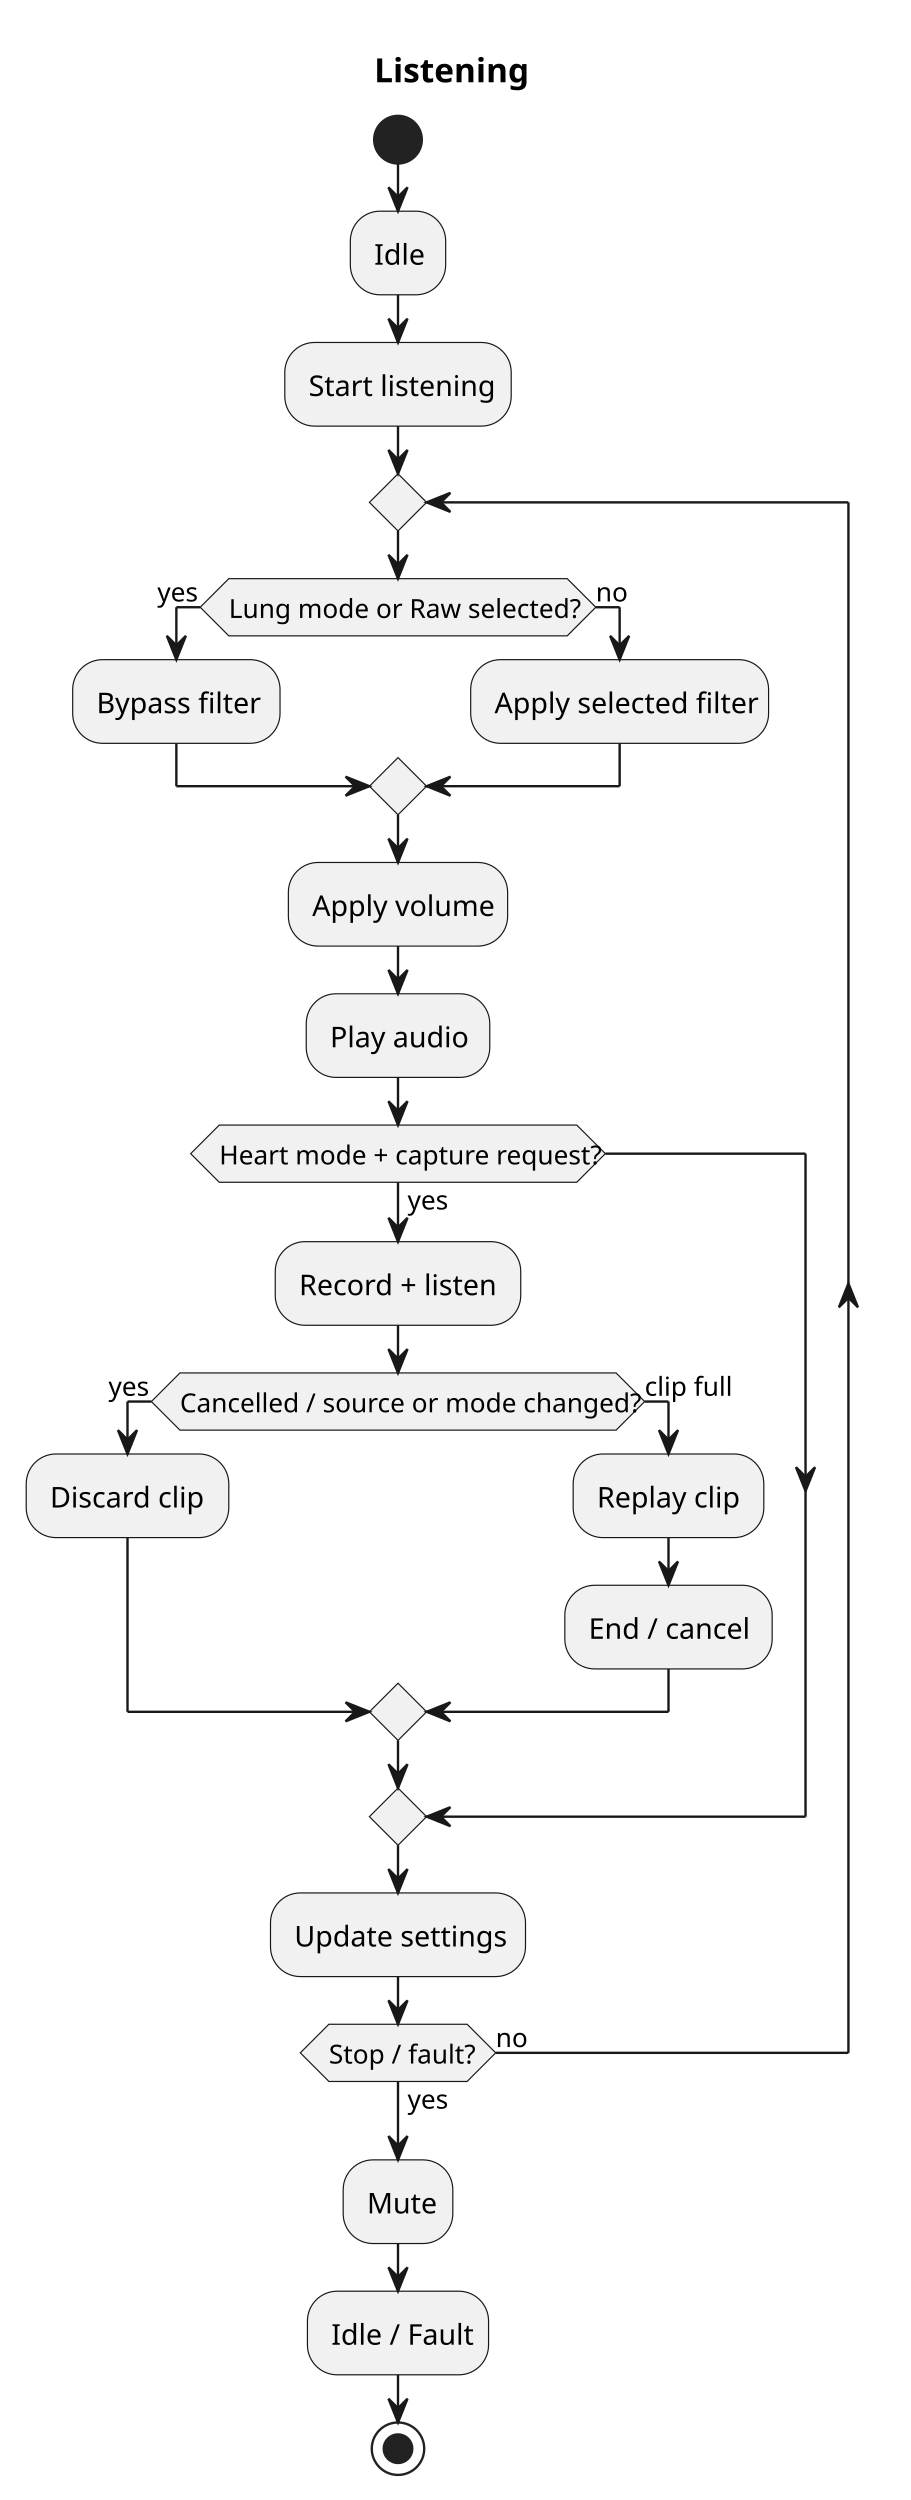
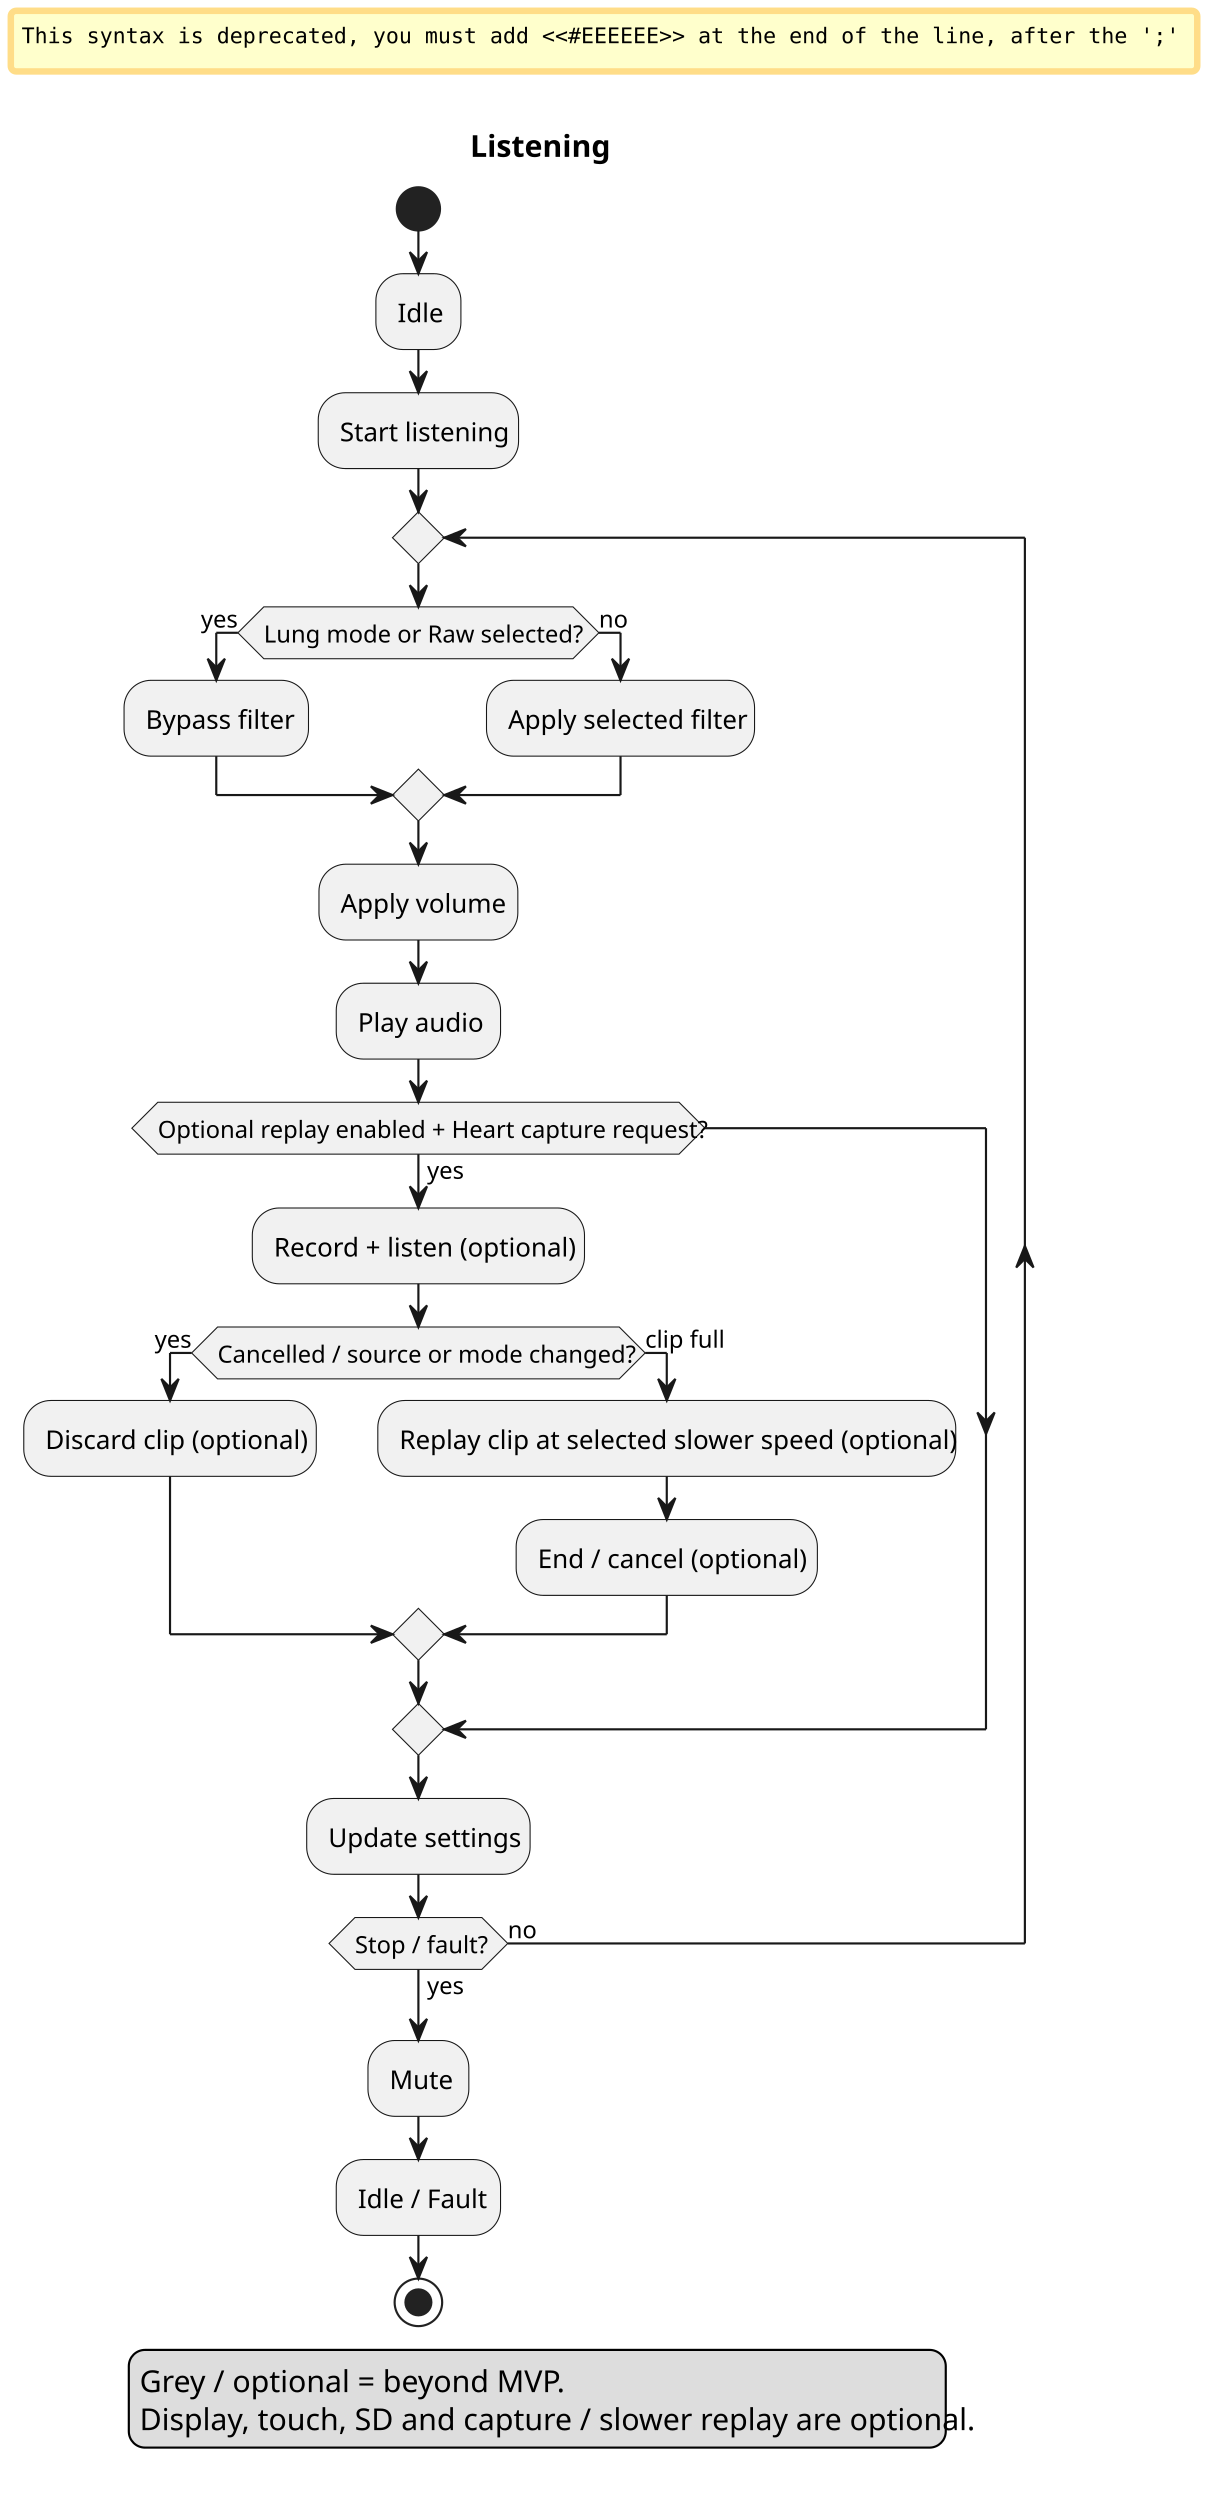
- <svg xmlns="http://www.w3.org/2000/svg" contentStyleType="text/css" height="1049px" preserveAspectRatio="none" style="width:382px;height:1049px;background:#FFFFFF;" version="1.1" viewBox="0 0 382 1049" width="382px" zoomAndPan="magnify">
+ <svg xmlns="http://www.w3.org/2000/svg" contentStyleType="text/css" data-diagram-type="ACTIVITY" height="1157px" preserveAspectRatio="none" style="width:560px;height:1157px;background:#FFFFFF;" version="1.1" viewBox="0 0 560 1157" width="560px" zoomAndPan="magnify">
  <defs />
  <g>
-     <text fill="#000000" font-family="sans-serif" font-size="14" font-weight="bold" lengthAdjust="spacing" textLength="65" x="157" y="34.533">Listening</text>
-     <ellipse cx="167" cy="58.609" fill="#222222" rx="10" ry="10" style="stroke:#222222;stroke-width:1.0;" />
-     <rect fill="#F1F1F1" height="35.094" rx="12.5" ry="12.5" style="stroke:#181818;stroke-width:0.5;" width="40" x="147" y="88.609" />
-     <text fill="#000000" font-family="sans-serif" font-size="12" lengthAdjust="spacing" textLength="20" x="157" y="111.066">Idle</text>
-     <rect fill="#F1F1F1" height="35.094" rx="12.5" ry="12.5" style="stroke:#181818;stroke-width:0.5;" width="95" x="119.5" y="143.703" />
-     <text fill="#000000" font-family="sans-serif" font-size="12" lengthAdjust="spacing" textLength="75" x="129.5" y="166.16">Start listening</text>
-     <polygon fill="#F1F1F1" points="96,242.797,238,242.797,250,254.797,238,266.797,96,266.797,84,254.797,96,242.797" style="stroke:#181818;stroke-width:0.5;" />
-     <text fill="#000000" font-family="sans-serif" font-size="11" lengthAdjust="spacing" textLength="142" x="96" y="259.298">Lung mode or Raw selected?</text>
-     <text fill="#000000" font-family="sans-serif" font-size="11" lengthAdjust="spacing" textLength="18" x="66" y="252.38">yes</text>
-     <text fill="#000000" font-family="sans-serif" font-size="11" lengthAdjust="spacing" textLength="12" x="250" y="252.38">no</text>
-     <rect fill="#F1F1F1" height="35.094" rx="12.5" ry="12.5" style="stroke:#181818;stroke-width:0.5;" width="87" x="30.5" y="276.797" />
-     <text fill="#000000" font-family="sans-serif" font-size="12" lengthAdjust="spacing" textLength="67" x="40.5" y="299.254">Bypass filter</text>
-     <rect fill="#F1F1F1" height="35.094" rx="12.5" ry="12.5" style="stroke:#181818;stroke-width:0.5;" width="125" x="197.5" y="276.797" />
-     <text fill="#000000" font-family="sans-serif" font-size="12" lengthAdjust="spacing" textLength="105" x="207.5" y="299.254">Apply selected filter</text>
-     <polygon fill="#F1F1F1" points="167,317.891,179,329.891,167,341.891,155,329.891,167,317.891" style="stroke:#181818;stroke-width:0.5;" />
-     <rect fill="#F1F1F1" height="35.094" rx="12.5" ry="12.5" style="stroke:#181818;stroke-width:0.5;" width="92" x="121" y="361.891" />
-     <text fill="#000000" font-family="sans-serif" font-size="12" lengthAdjust="spacing" textLength="72" x="131" y="384.348">Apply volume</text>
-     <rect fill="#F1F1F1" height="35.094" rx="12.5" ry="12.5" style="stroke:#181818;stroke-width:0.5;" width="77" x="128.5" y="416.984" />
-     <text fill="#000000" font-family="sans-serif" font-size="12" lengthAdjust="spacing" textLength="57" x="138.5" y="439.441">Play audio</text>
-     <rect fill="#F1F1F1" height="35.094" rx="12.5" ry="12.5" style="stroke:#181818;stroke-width:0.5;" width="103" x="115.5" y="520.996" />
-     <text fill="#000000" font-family="sans-serif" font-size="12" lengthAdjust="spacing" textLength="83" x="125.5" y="543.453">Record + listen</text>
-     <polygon fill="#F1F1F1" points="75.5,576.09,258.5,576.09,270.5,588.09,258.5,600.09,75.5,600.09,63.5,588.09,75.5,576.09" style="stroke:#181818;stroke-width:0.5;" />
-     <text fill="#000000" font-family="sans-serif" font-size="11" lengthAdjust="spacing" textLength="183" x="75.5" y="592.591">Cancelled / source or mode changed?</text>
-     <text fill="#000000" font-family="sans-serif" font-size="11" lengthAdjust="spacing" textLength="18" x="45.5" y="585.673">yes</text>
-     <text fill="#000000" font-family="sans-serif" font-size="11" lengthAdjust="spacing" textLength="33" x="270.5" y="585.673">clip full</text>
-     <rect fill="#F1F1F1" height="35.094" rx="12.5" ry="12.5" style="stroke:#181818;stroke-width:0.5;" width="85" x="11" y="610.09" />
-     <text fill="#000000" font-family="sans-serif" font-size="12" lengthAdjust="spacing" textLength="65" x="21" y="632.547">Discard clip</text>
-     <rect fill="#F1F1F1" height="35.094" rx="12.5" ry="12.5" style="stroke:#181818;stroke-width:0.5;" width="80" x="240.5" y="610.09" />
-     <text fill="#000000" font-family="sans-serif" font-size="12" lengthAdjust="spacing" textLength="60" x="250.5" y="632.547">Replay clip</text>
-     <rect fill="#F1F1F1" height="35.094" rx="12.5" ry="12.5" style="stroke:#181818;stroke-width:0.5;" width="87" x="237" y="665.184" />
-     <text fill="#000000" font-family="sans-serif" font-size="12" lengthAdjust="spacing" textLength="67" x="247" y="687.641">End / cancel</text>
-     <polygon fill="#F1F1F1" points="167,706.277,179,718.277,167,730.277,155,718.277,167,706.277" style="stroke:#181818;stroke-width:0.5;" />
-     <polygon fill="#F1F1F1" points="92,472.078,242,472.078,254,484.078,242,496.078,92,496.078,80,484.078,92,472.078" style="stroke:#181818;stroke-width:0.5;" />
-     <text fill="#000000" font-family="sans-serif" font-size="11" lengthAdjust="spacing" textLength="18" x="171" y="507.497">yes</text>
-     <text fill="#000000" font-family="sans-serif" font-size="11" lengthAdjust="spacing" textLength="150" x="92" y="488.579">Heart mode + capture request?</text>
-     <polygon fill="#F1F1F1" points="167,750.277,179,762.277,167,774.277,155,762.277,167,750.277" style="stroke:#181818;stroke-width:0.5;" />
-     <rect fill="#F1F1F1" height="35.094" rx="12.5" ry="12.5" style="stroke:#181818;stroke-width:0.5;" width="107" x="113.5" y="794.277" />
-     <text fill="#000000" font-family="sans-serif" font-size="12" lengthAdjust="spacing" textLength="87" x="123.5" y="816.734">Update settings</text>
-     <polygon fill="#F1F1F1" points="167,198.797,179,210.797,167,222.797,155,210.797,167,198.797" style="stroke:#181818;stroke-width:0.5;" />
-     <polygon fill="#F1F1F1" points="138,849.371,196,849.371,208,861.371,196,873.371,138,873.371,126,861.371,138,849.371" style="stroke:#181818;stroke-width:0.5;" />
-     <text fill="#000000" font-family="sans-serif" font-size="11" lengthAdjust="spacing" textLength="18" x="171" y="884.79">yes</text>
-     <text fill="#000000" font-family="sans-serif" font-size="11" lengthAdjust="spacing" textLength="58" x="138" y="865.872">Stop / fault?</text>
-     <text fill="#000000" font-family="sans-serif" font-size="11" lengthAdjust="spacing" textLength="12" x="208" y="858.954">no</text>
-     <rect fill="#F1F1F1" height="35.094" rx="12.5" ry="12.5" style="stroke:#181818;stroke-width:0.5;" width="46" x="144" y="906.29" />
-     <text fill="#000000" font-family="sans-serif" font-size="12" lengthAdjust="spacing" textLength="26" x="154" y="928.747">Mute</text>
-     <rect fill="#F1F1F1" height="35.094" rx="12.5" ry="12.5" style="stroke:#181818;stroke-width:0.5;" width="76" x="129" y="961.384" />
-     <text fill="#000000" font-family="sans-serif" font-size="12" lengthAdjust="spacing" textLength="56" x="139" y="983.841">Idle / Fault</text>
-     <ellipse cx="167" cy="1027.477" fill="none" rx="11" ry="11" style="stroke:#222222;stroke-width:1.0;" />
-     <ellipse cx="167" cy="1027.477" fill="#222222" rx="6" ry="6" style="stroke:#222222;stroke-width:1.0;" />
-     <line style="stroke:#181818;stroke-width:1.0;" x1="167" x2="167" y1="68.609" y2="88.609" />
-     <polygon fill="#181818" points="163,78.609,167,88.609,171,78.609,167,82.609" style="stroke:#181818;stroke-width:1.0;" />
-     <line style="stroke:#181818;stroke-width:1.0;" x1="167" x2="167" y1="123.703" y2="143.703" />
-     <polygon fill="#181818" points="163,133.703,167,143.703,171,133.703,167,137.703" style="stroke:#181818;stroke-width:1.0;" />
-     <line style="stroke:#181818;stroke-width:1.0;" x1="84" x2="74" y1="254.797" y2="254.797" />
-     <line style="stroke:#181818;stroke-width:1.0;" x1="74" x2="74" y1="254.797" y2="276.797" />
-     <polygon fill="#181818" points="70,266.797,74,276.797,78,266.797,74,270.797" style="stroke:#181818;stroke-width:1.0;" />
-     <line style="stroke:#181818;stroke-width:1.0;" x1="250" x2="260" y1="254.797" y2="254.797" />
-     <line style="stroke:#181818;stroke-width:1.0;" x1="260" x2="260" y1="254.797" y2="276.797" />
-     <polygon fill="#181818" points="256,266.797,260,276.797,264,266.797,260,270.797" style="stroke:#181818;stroke-width:1.0;" />
-     <line style="stroke:#181818;stroke-width:1.0;" x1="74" x2="74" y1="311.891" y2="329.891" />
-     <line style="stroke:#181818;stroke-width:1.0;" x1="74" x2="155" y1="329.891" y2="329.891" />
-     <polygon fill="#181818" points="145,325.891,155,329.891,145,333.891,149,329.891" style="stroke:#181818;stroke-width:1.0;" />
-     <line style="stroke:#181818;stroke-width:1.0;" x1="260" x2="260" y1="311.891" y2="329.891" />
-     <line style="stroke:#181818;stroke-width:1.0;" x1="260" x2="179" y1="329.891" y2="329.891" />
-     <polygon fill="#181818" points="189,325.891,179,329.891,189,333.891,185,329.891" style="stroke:#181818;stroke-width:1.0;" />
-     <line style="stroke:#181818;stroke-width:1.0;" x1="167" x2="167" y1="341.891" y2="361.891" />
-     <polygon fill="#181818" points="163,351.891,167,361.891,171,351.891,167,355.891" style="stroke:#181818;stroke-width:1.0;" />
-     <line style="stroke:#181818;stroke-width:1.0;" x1="167" x2="167" y1="396.984" y2="416.984" />
-     <polygon fill="#181818" points="163,406.984,167,416.984,171,406.984,167,410.984" style="stroke:#181818;stroke-width:1.0;" />
-     <line style="stroke:#181818;stroke-width:1.0;" x1="280.5" x2="280.5" y1="645.184" y2="665.184" />
-     <polygon fill="#181818" points="276.5,655.184,280.5,665.184,284.5,655.184,280.5,659.184" style="stroke:#181818;stroke-width:1.0;" />
-     <line style="stroke:#181818;stroke-width:1.0;" x1="63.5" x2="53.5" y1="588.09" y2="588.09" />
-     <line style="stroke:#181818;stroke-width:1.0;" x1="53.5" x2="53.5" y1="588.09" y2="610.09" />
-     <polygon fill="#181818" points="49.5,600.09,53.5,610.09,57.5,600.09,53.5,604.09" style="stroke:#181818;stroke-width:1.0;" />
-     <line style="stroke:#181818;stroke-width:1.0;" x1="270.5" x2="280.5" y1="588.09" y2="588.09" />
-     <line style="stroke:#181818;stroke-width:1.0;" x1="280.5" x2="280.5" y1="588.09" y2="610.09" />
-     <polygon fill="#181818" points="276.5,600.09,280.5,610.09,284.5,600.09,280.5,604.09" style="stroke:#181818;stroke-width:1.0;" />
-     <line style="stroke:#181818;stroke-width:1.0;" x1="53.5" x2="53.5" y1="645.184" y2="718.277" />
-     <line style="stroke:#181818;stroke-width:1.0;" x1="53.5" x2="155" y1="718.277" y2="718.277" />
-     <polygon fill="#181818" points="145,714.277,155,718.277,145,722.277,149,718.277" style="stroke:#181818;stroke-width:1.0;" />
-     <line style="stroke:#181818;stroke-width:1.0;" x1="280.5" x2="280.5" y1="700.277" y2="718.277" />
-     <line style="stroke:#181818;stroke-width:1.0;" x1="280.5" x2="179" y1="718.277" y2="718.277" />
-     <polygon fill="#181818" points="189,714.277,179,718.277,189,722.277,185,718.277" style="stroke:#181818;stroke-width:1.0;" />
-     <line style="stroke:#181818;stroke-width:1.0;" x1="167" x2="167" y1="556.09" y2="576.09" />
-     <polygon fill="#181818" points="163,566.09,167,576.09,171,566.09,167,570.09" style="stroke:#181818;stroke-width:1.0;" />
-     <line style="stroke:#181818;stroke-width:1.0;" x1="167" x2="167" y1="496.078" y2="520.996" />
-     <polygon fill="#181818" points="163,510.996,167,520.996,171,510.996,167,514.996" style="stroke:#181818;stroke-width:1.0;" />
-     <line style="stroke:#181818;stroke-width:1.0;" x1="254" x2="338" y1="484.078" y2="484.078" />
-     <polygon fill="#181818" points="334,615.637,338,625.637,342,615.637,338,619.637" style="stroke:#181818;stroke-width:1.0;" />
-     <line style="stroke:#181818;stroke-width:1.0;" x1="338" x2="338" y1="484.078" y2="762.277" />
-     <line style="stroke:#181818;stroke-width:1.0;" x1="338" x2="179" y1="762.277" y2="762.277" />
-     <polygon fill="#181818" points="189,758.277,179,762.277,189,766.277,185,762.277" style="stroke:#181818;stroke-width:1.0;" />
-     <line style="stroke:#181818;stroke-width:1.0;" x1="167" x2="167" y1="730.277" y2="750.277" />
-     <polygon fill="#181818" points="163,740.277,167,750.277,171,740.277,167,744.277" style="stroke:#181818;stroke-width:1.0;" />
-     <line style="stroke:#181818;stroke-width:1.0;" x1="167" x2="167" y1="452.078" y2="472.078" />
-     <polygon fill="#181818" points="163,462.078,167,472.078,171,462.078,167,466.078" style="stroke:#181818;stroke-width:1.0;" />
-     <line style="stroke:#181818;stroke-width:1.0;" x1="167" x2="167" y1="774.277" y2="794.277" />
-     <polygon fill="#181818" points="163,784.277,167,794.277,171,784.277,167,788.277" style="stroke:#181818;stroke-width:1.0;" />
-     <line style="stroke:#181818;stroke-width:1.0;" x1="167" x2="167" y1="222.797" y2="242.797" />
-     <polygon fill="#181818" points="163,232.797,167,242.797,171,232.797,167,236.797" style="stroke:#181818;stroke-width:1.0;" />
-     <line style="stroke:#181818;stroke-width:1.0;" x1="208" x2="356" y1="861.371" y2="861.371" />
-     <polygon fill="#181818" points="352,548.543,356,538.543,360,548.543,356,544.543" style="stroke:#181818;stroke-width:1.0;" />
-     <line style="stroke:#181818;stroke-width:1.0;" x1="356" x2="356" y1="210.797" y2="861.371" />
-     <line style="stroke:#181818;stroke-width:1.0;" x1="356" x2="179" y1="210.797" y2="210.797" />
-     <polygon fill="#181818" points="189,206.797,179,210.797,189,214.797,185,210.797" style="stroke:#181818;stroke-width:1.0;" />
-     <line style="stroke:#181818;stroke-width:1.0;" x1="167" x2="167" y1="829.371" y2="849.371" />
-     <polygon fill="#181818" points="163,839.371,167,849.371,171,839.371,167,843.371" style="stroke:#181818;stroke-width:1.0;" />
-     <line style="stroke:#181818;stroke-width:1.0;" x1="167" x2="167" y1="178.797" y2="198.797" />
-     <polygon fill="#181818" points="163,188.797,167,198.797,171,188.797,167,192.797" style="stroke:#181818;stroke-width:1.0;" />
-     <line style="stroke:#181818;stroke-width:1.0;" x1="167" x2="167" y1="873.371" y2="906.29" />
-     <polygon fill="#181818" points="163,896.29,167,906.29,171,896.29,167,900.29" style="stroke:#181818;stroke-width:1.0;" />
-     <line style="stroke:#181818;stroke-width:1.0;" x1="167" x2="167" y1="941.384" y2="961.384" />
-     <polygon fill="#181818" points="163,951.384,167,961.384,171,951.384,167,955.384" style="stroke:#181818;stroke-width:1.0;" />
-     <line style="stroke:#181818;stroke-width:1.0;" x1="167" x2="167" y1="996.477" y2="1016.477" />
-     <polygon fill="#181818" points="163,1006.477,167,1016.477,171,1006.477,167,1010.477" style="stroke:#181818;stroke-width:1.0;" />
+     <rect fill="#FFFFCC" height="28.057" rx="2.5" ry="2.5" style="stroke:#FFDD88;stroke-width:3;" width="549.087" x="5" y="5" />
+     <text fill="#000000" font-family="monospace" font-size="10" lengthAdjust="spacing" textLength="534.087" x="10" y="20">This syntax is deprecated, you must add &lt;&lt;#EEEEEE&gt;&gt; at the end of the line, after the ';'</text>
+     <g class="title" data-source-line="3">
+       <text fill="#000000" font-family="sans-serif" font-size="14" font-weight="bold" lengthAdjust="spacing" textLength="62.221" x="217.547" y="72.59">Listening</text>
+     </g>
+     <ellipse cx="193.635" cy="96.666" fill="#222222" rx="10" ry="10" style="stroke:#222222;stroke-width:1;" />
+     <rect fill="#F1F1F1" height="35.094" rx="12.5" ry="12.5" style="stroke:#181818;stroke-width:0.5;" width="39.348" x="173.961" y="126.666" />
+     <text fill="#000000" font-family="sans-serif" font-size="12" lengthAdjust="spacing" textLength="19.348" x="183.961" y="149.123">Idle</text>
+     <rect fill="#F1F1F1" height="35.094" rx="12.5" ry="12.5" style="stroke:#181818;stroke-width:0.5;" width="92.703" x="147.284" y="181.76" />
+     <text fill="#000000" font-family="sans-serif" font-size="12" lengthAdjust="spacing" textLength="72.703" x="157.284" y="204.217">Start listening</text>
+     <polygon fill="#F1F1F1" points="122.092,280.853,265.178,280.853,277.178,292.853,265.178,304.853,122.092,304.853,110.092,292.853,122.092,280.853" style="stroke:#181818;stroke-width:0.5;" />
+     <text fill="#000000" font-family="sans-serif" font-size="11" lengthAdjust="spacing" textLength="143.086" x="122.092" y="297.354">Lung mode or Raw selected?</text>
+     <text fill="#000000" font-family="sans-serif" font-size="11" lengthAdjust="spacing" textLength="17.118" x="92.975" y="290.437">yes</text>
+     <text fill="#000000" font-family="sans-serif" font-size="11" lengthAdjust="spacing" textLength="12.235" x="277.178" y="290.437">no</text>
+     <rect fill="#F1F1F1" height="35.094" rx="12.5" ry="12.5" style="stroke:#181818;stroke-width:0.5;" width="85.356" x="57.415" y="314.853" />
+     <text fill="#000000" font-family="sans-serif" font-size="12" lengthAdjust="spacing" textLength="65.356" x="67.415" y="337.31">Bypass filter</text>
+     <rect fill="#F1F1F1" height="35.094" rx="12.5" ry="12.5" style="stroke:#181818;stroke-width:0.5;" width="124.051" x="225.153" y="314.853" />
+     <text fill="#000000" font-family="sans-serif" font-size="12" lengthAdjust="spacing" textLength="104.051" x="235.153" y="337.31">Apply selected filter</text>
+     <polygon fill="#F1F1F1" points="193.635,355.947,205.635,367.947,193.635,379.947,181.635,367.947,193.635,355.947" style="stroke:#181818;stroke-width:0.5;" />
+     <rect fill="#F1F1F1" height="35.094" rx="12.5" ry="12.5" style="stroke:#181818;stroke-width:0.5;" width="92.035" x="147.618" y="399.947" />
+     <text fill="#000000" font-family="sans-serif" font-size="12" lengthAdjust="spacing" textLength="72.035" x="157.618" y="422.404">Apply volume</text>
+     <rect fill="#F1F1F1" height="35.094" rx="12.5" ry="12.5" style="stroke:#181818;stroke-width:0.5;" width="76.039" x="155.616" y="455.041" />
+     <text fill="#000000" font-family="sans-serif" font-size="12" lengthAdjust="spacing" textLength="56.039" x="165.616" y="477.498">Play audio</text>
+     <rect fill="#F1F1F1" height="35.094" rx="12.5" ry="12.5" style="stroke:#181818;stroke-width:0.5;" width="153.734" x="116.768" y="559.053" />
+     <text fill="#000000" font-family="sans-serif" font-size="12" lengthAdjust="spacing" textLength="133.734" x="126.768" y="581.51">Record + listen (optional)</text>
+     <polygon fill="#F1F1F1" points="100.689,614.146,286.582,614.146,298.582,626.146,286.582,638.146,100.689,638.146,88.689,626.146,100.689,614.146" style="stroke:#181818;stroke-width:0.5;" />
+     <text fill="#000000" font-family="sans-serif" font-size="11" lengthAdjust="spacing" textLength="185.894" x="100.689" y="630.648">Cancelled / source or mode changed?</text>
+     <text fill="#000000" font-family="sans-serif" font-size="11" lengthAdjust="spacing" textLength="17.118" x="71.571" y="623.73">yes</text>
+     <text fill="#000000" font-family="sans-serif" font-size="11" lengthAdjust="spacing" textLength="33.623" x="298.582" y="623.73">clip full</text>
+     <rect fill="#F1F1F1" height="35.094" rx="12.5" ry="12.5" style="stroke:#181818;stroke-width:0.5;" width="135.377" x="11" y="648.146" />
+     <text fill="#000000" font-family="sans-serif" font-size="12" lengthAdjust="spacing" textLength="115.377" x="21" y="670.604">Discard clip (optional)</text>
+     <rect fill="#F1F1F1" height="35.094" rx="12.5" ry="12.5" style="stroke:#181818;stroke-width:0.5;" width="267.465" x="174.85" y="648.146" />
+     <text fill="#000000" font-family="sans-serif" font-size="12" lengthAdjust="spacing" textLength="247.465" x="184.85" y="670.604">Replay clip at selected slower speed (optional)</text>
+     <rect fill="#F1F1F1" height="35.094" rx="12.5" ry="12.5" style="stroke:#181818;stroke-width:0.5;" width="139.402" x="238.881" y="703.24" />
+     <text fill="#000000" font-family="sans-serif" font-size="12" lengthAdjust="spacing" textLength="119.402" x="248.881" y="725.697">End / cancel (optional)</text>
+     <polygon fill="#F1F1F1" points="193.635,744.334,205.635,756.334,193.635,768.334,181.635,756.334,193.635,744.334" style="stroke:#181818;stroke-width:0.5;" />
+     <polygon fill="#F1F1F1" points="73.017,510.135,314.254,510.135,326.254,522.135,314.254,534.135,73.017,534.135,61.017,522.135,73.017,510.135" style="stroke:#181818;stroke-width:0.5;" />
+     <text fill="#000000" font-family="sans-serif" font-size="11" lengthAdjust="spacing" textLength="17.118" x="197.635" y="545.554">yes</text>
+     <text fill="#000000" font-family="sans-serif" font-size="11" lengthAdjust="spacing" textLength="241.237" x="73.017" y="526.636">Optional replay enabled + Heart capture request?</text>
+     <polygon fill="#F1F1F1" points="193.635,788.334,205.635,800.334,193.635,812.334,181.635,800.334,193.635,788.334" style="stroke:#181818;stroke-width:0.5;" />
+     <rect fill="#F1F1F1" height="35.094" rx="12.5" ry="12.5" style="stroke:#181818;stroke-width:0.5;" width="103.385" x="141.943" y="832.334" />
+     <text fill="#000000" font-family="sans-serif" font-size="12" lengthAdjust="spacing" textLength="83.385" x="151.943" y="854.791">Update settings</text>
+     <polygon fill="#F1F1F1" points="193.635,236.853,205.635,248.853,193.635,260.853,181.635,248.853,193.635,236.853" style="stroke:#181818;stroke-width:0.5;" />
+     <polygon fill="#F1F1F1" points="164.282,887.428,222.988,887.428,234.988,899.428,222.988,911.428,164.282,911.428,152.282,899.428,164.282,887.428" style="stroke:#181818;stroke-width:0.5;" />
+     <text fill="#000000" font-family="sans-serif" font-size="11" lengthAdjust="spacing" textLength="17.118" x="197.635" y="922.847">yes</text>
+     <text fill="#000000" font-family="sans-serif" font-size="11" lengthAdjust="spacing" textLength="58.706" x="164.282" y="903.929">Stop / fault?</text>
+     <text fill="#000000" font-family="sans-serif" font-size="11" lengthAdjust="spacing" textLength="12.235" x="234.988" y="897.011">no</text>
+     <rect fill="#F1F1F1" height="35.094" rx="12.5" ry="12.5" style="stroke:#181818;stroke-width:0.5;" width="46.678" x="170.296" y="944.347" />
+     <text fill="#000000" font-family="sans-serif" font-size="12" lengthAdjust="spacing" textLength="26.678" x="180.296" y="966.804">Mute</text>
+     <rect fill="#F1F1F1" height="35.094" rx="12.5" ry="12.5" style="stroke:#181818;stroke-width:0.5;" width="76.027" x="155.622" y="999.44" />
+     <text fill="#000000" font-family="sans-serif" font-size="12" lengthAdjust="spacing" textLength="56.027" x="165.622" y="1021.898">Idle / Fault</text>
+     <ellipse cx="193.635" cy="1065.534" fill="none" rx="11" ry="11" style="stroke:#222222;stroke-width:1;" />
+     <ellipse cx="193.635" cy="1065.534" fill="#222222" rx="6" ry="6" style="stroke:#222222;stroke-width:1;" />
+     <line style="stroke:#181818;stroke-width:1;" x1="193.635" x2="193.635" y1="106.666" y2="126.666" />
+     <polygon fill="#181818" points="189.635,116.666,193.635,126.666,197.635,116.666,193.635,120.666" style="stroke:#181818;stroke-width:1;" />
+     <line style="stroke:#181818;stroke-width:1;" x1="193.635" x2="193.635" y1="161.76" y2="181.76" />
+     <polygon fill="#181818" points="189.635,171.76,193.635,181.76,197.635,171.76,193.635,175.76" style="stroke:#181818;stroke-width:1;" />
+     <line style="stroke:#181818;stroke-width:1;" x1="110.092" x2="100.092" y1="292.853" y2="292.853" />
+     <line style="stroke:#181818;stroke-width:1;" x1="100.092" x2="100.092" y1="292.853" y2="314.853" />
+     <polygon fill="#181818" points="96.092,304.853,100.092,314.853,104.092,304.853,100.092,308.853" style="stroke:#181818;stroke-width:1;" />
+     <line style="stroke:#181818;stroke-width:1;" x1="277.178" x2="287.178" y1="292.853" y2="292.853" />
+     <line style="stroke:#181818;stroke-width:1;" x1="287.178" x2="287.178" y1="292.853" y2="314.853" />
+     <polygon fill="#181818" points="283.178,304.853,287.178,314.853,291.178,304.853,287.178,308.853" style="stroke:#181818;stroke-width:1;" />
+     <line style="stroke:#181818;stroke-width:1;" x1="100.092" x2="100.092" y1="349.947" y2="367.947" />
+     <line style="stroke:#181818;stroke-width:1;" x1="100.092" x2="181.635" y1="367.947" y2="367.947" />
+     <polygon fill="#181818" points="171.635,363.947,181.635,367.947,171.635,371.947,175.635,367.947" style="stroke:#181818;stroke-width:1;" />
+     <line style="stroke:#181818;stroke-width:1;" x1="287.178" x2="287.178" y1="349.947" y2="367.947" />
+     <line style="stroke:#181818;stroke-width:1;" x1="287.178" x2="205.635" y1="367.947" y2="367.947" />
+     <polygon fill="#181818" points="215.635,363.947,205.635,367.947,215.635,371.947,211.635,367.947" style="stroke:#181818;stroke-width:1;" />
+     <line style="stroke:#181818;stroke-width:1;" x1="193.635" x2="193.635" y1="379.947" y2="399.947" />
+     <polygon fill="#181818" points="189.635,389.947,193.635,399.947,197.635,389.947,193.635,393.947" style="stroke:#181818;stroke-width:1;" />
+     <line style="stroke:#181818;stroke-width:1;" x1="193.635" x2="193.635" y1="435.041" y2="455.041" />
+     <polygon fill="#181818" points="189.635,445.041,193.635,455.041,197.635,445.041,193.635,449.041" style="stroke:#181818;stroke-width:1;" />
+     <line style="stroke:#181818;stroke-width:1;" x1="308.582" x2="308.582" y1="683.24" y2="703.24" />
+     <polygon fill="#181818" points="304.582,693.24,308.582,703.24,312.582,693.24,308.582,697.24" style="stroke:#181818;stroke-width:1;" />
+     <line style="stroke:#181818;stroke-width:1;" x1="88.689" x2="78.689" y1="626.146" y2="626.146" />
+     <line style="stroke:#181818;stroke-width:1;" x1="78.689" x2="78.689" y1="626.146" y2="648.146" />
+     <polygon fill="#181818" points="74.689,638.146,78.689,648.146,82.689,638.146,78.689,642.146" style="stroke:#181818;stroke-width:1;" />
+     <line style="stroke:#181818;stroke-width:1;" x1="298.582" x2="308.582" y1="626.146" y2="626.146" />
+     <line style="stroke:#181818;stroke-width:1;" x1="308.582" x2="308.582" y1="626.146" y2="648.146" />
+     <polygon fill="#181818" points="304.582,638.146,308.582,648.146,312.582,638.146,308.582,642.146" style="stroke:#181818;stroke-width:1;" />
+     <line style="stroke:#181818;stroke-width:1;" x1="78.689" x2="78.689" y1="683.24" y2="756.334" />
+     <line style="stroke:#181818;stroke-width:1;" x1="78.689" x2="181.635" y1="756.334" y2="756.334" />
+     <polygon fill="#181818" points="171.635,752.334,181.635,756.334,171.635,760.334,175.635,756.334" style="stroke:#181818;stroke-width:1;" />
+     <line style="stroke:#181818;stroke-width:1;" x1="308.582" x2="308.582" y1="738.334" y2="756.334" />
+     <line style="stroke:#181818;stroke-width:1;" x1="308.582" x2="205.635" y1="756.334" y2="756.334" />
+     <polygon fill="#181818" points="215.635,752.334,205.635,756.334,215.635,760.334,211.635,756.334" style="stroke:#181818;stroke-width:1;" />
+     <line style="stroke:#181818;stroke-width:1;" x1="193.635" x2="193.635" y1="594.146" y2="614.146" />
+     <polygon fill="#181818" points="189.635,604.146,193.635,614.146,197.635,604.146,193.635,608.146" style="stroke:#181818;stroke-width:1;" />
+     <line style="stroke:#181818;stroke-width:1;" x1="193.635" x2="193.635" y1="534.135" y2="559.053" />
+     <polygon fill="#181818" points="189.635,549.053,193.635,559.053,197.635,549.053,193.635,553.053" style="stroke:#181818;stroke-width:1;" />
+     <line style="stroke:#181818;stroke-width:1;" x1="326.254" x2="456.315" y1="522.135" y2="522.135" />
+     <polygon fill="#181818" points="452.315,653.693,456.315,663.693,460.315,653.693,456.315,657.693" style="stroke:#181818;stroke-width:1;" />
+     <line style="stroke:#181818;stroke-width:1;" x1="456.315" x2="456.315" y1="522.135" y2="800.334" />
+     <line style="stroke:#181818;stroke-width:1;" x1="456.315" x2="205.635" y1="800.334" y2="800.334" />
+     <polygon fill="#181818" points="215.635,796.334,205.635,800.334,215.635,804.334,211.635,800.334" style="stroke:#181818;stroke-width:1;" />
+     <line style="stroke:#181818;stroke-width:1;" x1="193.635" x2="193.635" y1="768.334" y2="788.334" />
+     <polygon fill="#181818" points="189.635,778.334,193.635,788.334,197.635,778.334,193.635,782.334" style="stroke:#181818;stroke-width:1;" />
+     <line style="stroke:#181818;stroke-width:1;" x1="193.635" x2="193.635" y1="490.135" y2="510.135" />
+     <polygon fill="#181818" points="189.635,500.135,193.635,510.135,197.635,500.135,193.635,504.135" style="stroke:#181818;stroke-width:1;" />
+     <line style="stroke:#181818;stroke-width:1;" x1="193.635" x2="193.635" y1="812.334" y2="832.334" />
+     <polygon fill="#181818" points="189.635,822.334,193.635,832.334,197.635,822.334,193.635,826.334" style="stroke:#181818;stroke-width:1;" />
+     <line style="stroke:#181818;stroke-width:1;" x1="193.635" x2="193.635" y1="260.853" y2="280.853" />
+     <polygon fill="#181818" points="189.635,270.853,193.635,280.853,197.635,270.853,193.635,274.853" style="stroke:#181818;stroke-width:1;" />
+     <line style="stroke:#181818;stroke-width:1;" x1="234.988" x2="474.315" y1="899.428" y2="899.428" />
+     <polygon fill="#181818" points="470.315,586.6,474.315,576.6,478.315,586.6,474.315,582.6" style="stroke:#181818;stroke-width:1;" />
+     <line style="stroke:#181818;stroke-width:1;" x1="474.315" x2="474.315" y1="248.853" y2="899.428" />
+     <line style="stroke:#181818;stroke-width:1;" x1="474.315" x2="205.635" y1="248.853" y2="248.853" />
+     <polygon fill="#181818" points="215.635,244.853,205.635,248.853,215.635,252.853,211.635,248.853" style="stroke:#181818;stroke-width:1;" />
+     <line style="stroke:#181818;stroke-width:1;" x1="193.635" x2="193.635" y1="867.428" y2="887.428" />
+     <polygon fill="#181818" points="189.635,877.428,193.635,887.428,197.635,877.428,193.635,881.428" style="stroke:#181818;stroke-width:1;" />
+     <line style="stroke:#181818;stroke-width:1;" x1="193.635" x2="193.635" y1="216.853" y2="236.853" />
+     <polygon fill="#181818" points="189.635,226.853,193.635,236.853,197.635,226.853,193.635,230.853" style="stroke:#181818;stroke-width:1;" />
+     <line style="stroke:#181818;stroke-width:1;" x1="193.635" x2="193.635" y1="911.428" y2="944.347" />
+     <polygon fill="#181818" points="189.635,934.347,193.635,944.347,197.635,934.347,193.635,938.347" style="stroke:#181818;stroke-width:1;" />
+     <line style="stroke:#181818;stroke-width:1;" x1="193.635" x2="193.635" y1="979.44" y2="999.44" />
+     <polygon fill="#181818" points="189.635,989.44,193.635,999.44,197.635,989.44,193.635,993.44" style="stroke:#181818;stroke-width:1;" />
+     <line style="stroke:#181818;stroke-width:1;" x1="193.635" x2="193.635" y1="1034.534" y2="1054.534" />
+     <polygon fill="#181818" points="189.635,1044.534,193.635,1054.534,197.635,1044.534,193.635,1048.534" style="stroke:#181818;stroke-width:1;" />
+     <g class="legend" data-source-line="29">
+       <rect fill="#DDDDDD" height="45.219" rx="7.5" ry="7.5" style="stroke:#000000;stroke-width:1;" width="378.081" x="59.617" y="1087.534" />
+       <text fill="#000000" font-family="sans-serif" font-size="14" lengthAdjust="spacing" textLength="191.051" x="64.617" y="1107.067">Grey / optional = beyond MVP.</text>
+       <text fill="#000000" font-family="sans-serif" font-size="14" lengthAdjust="spacing" textLength="368.081" x="64.617" y="1124.677">Display, touch, SD and capture / slower replay are optional.</text>
+     </g>
  </g>
</svg>
